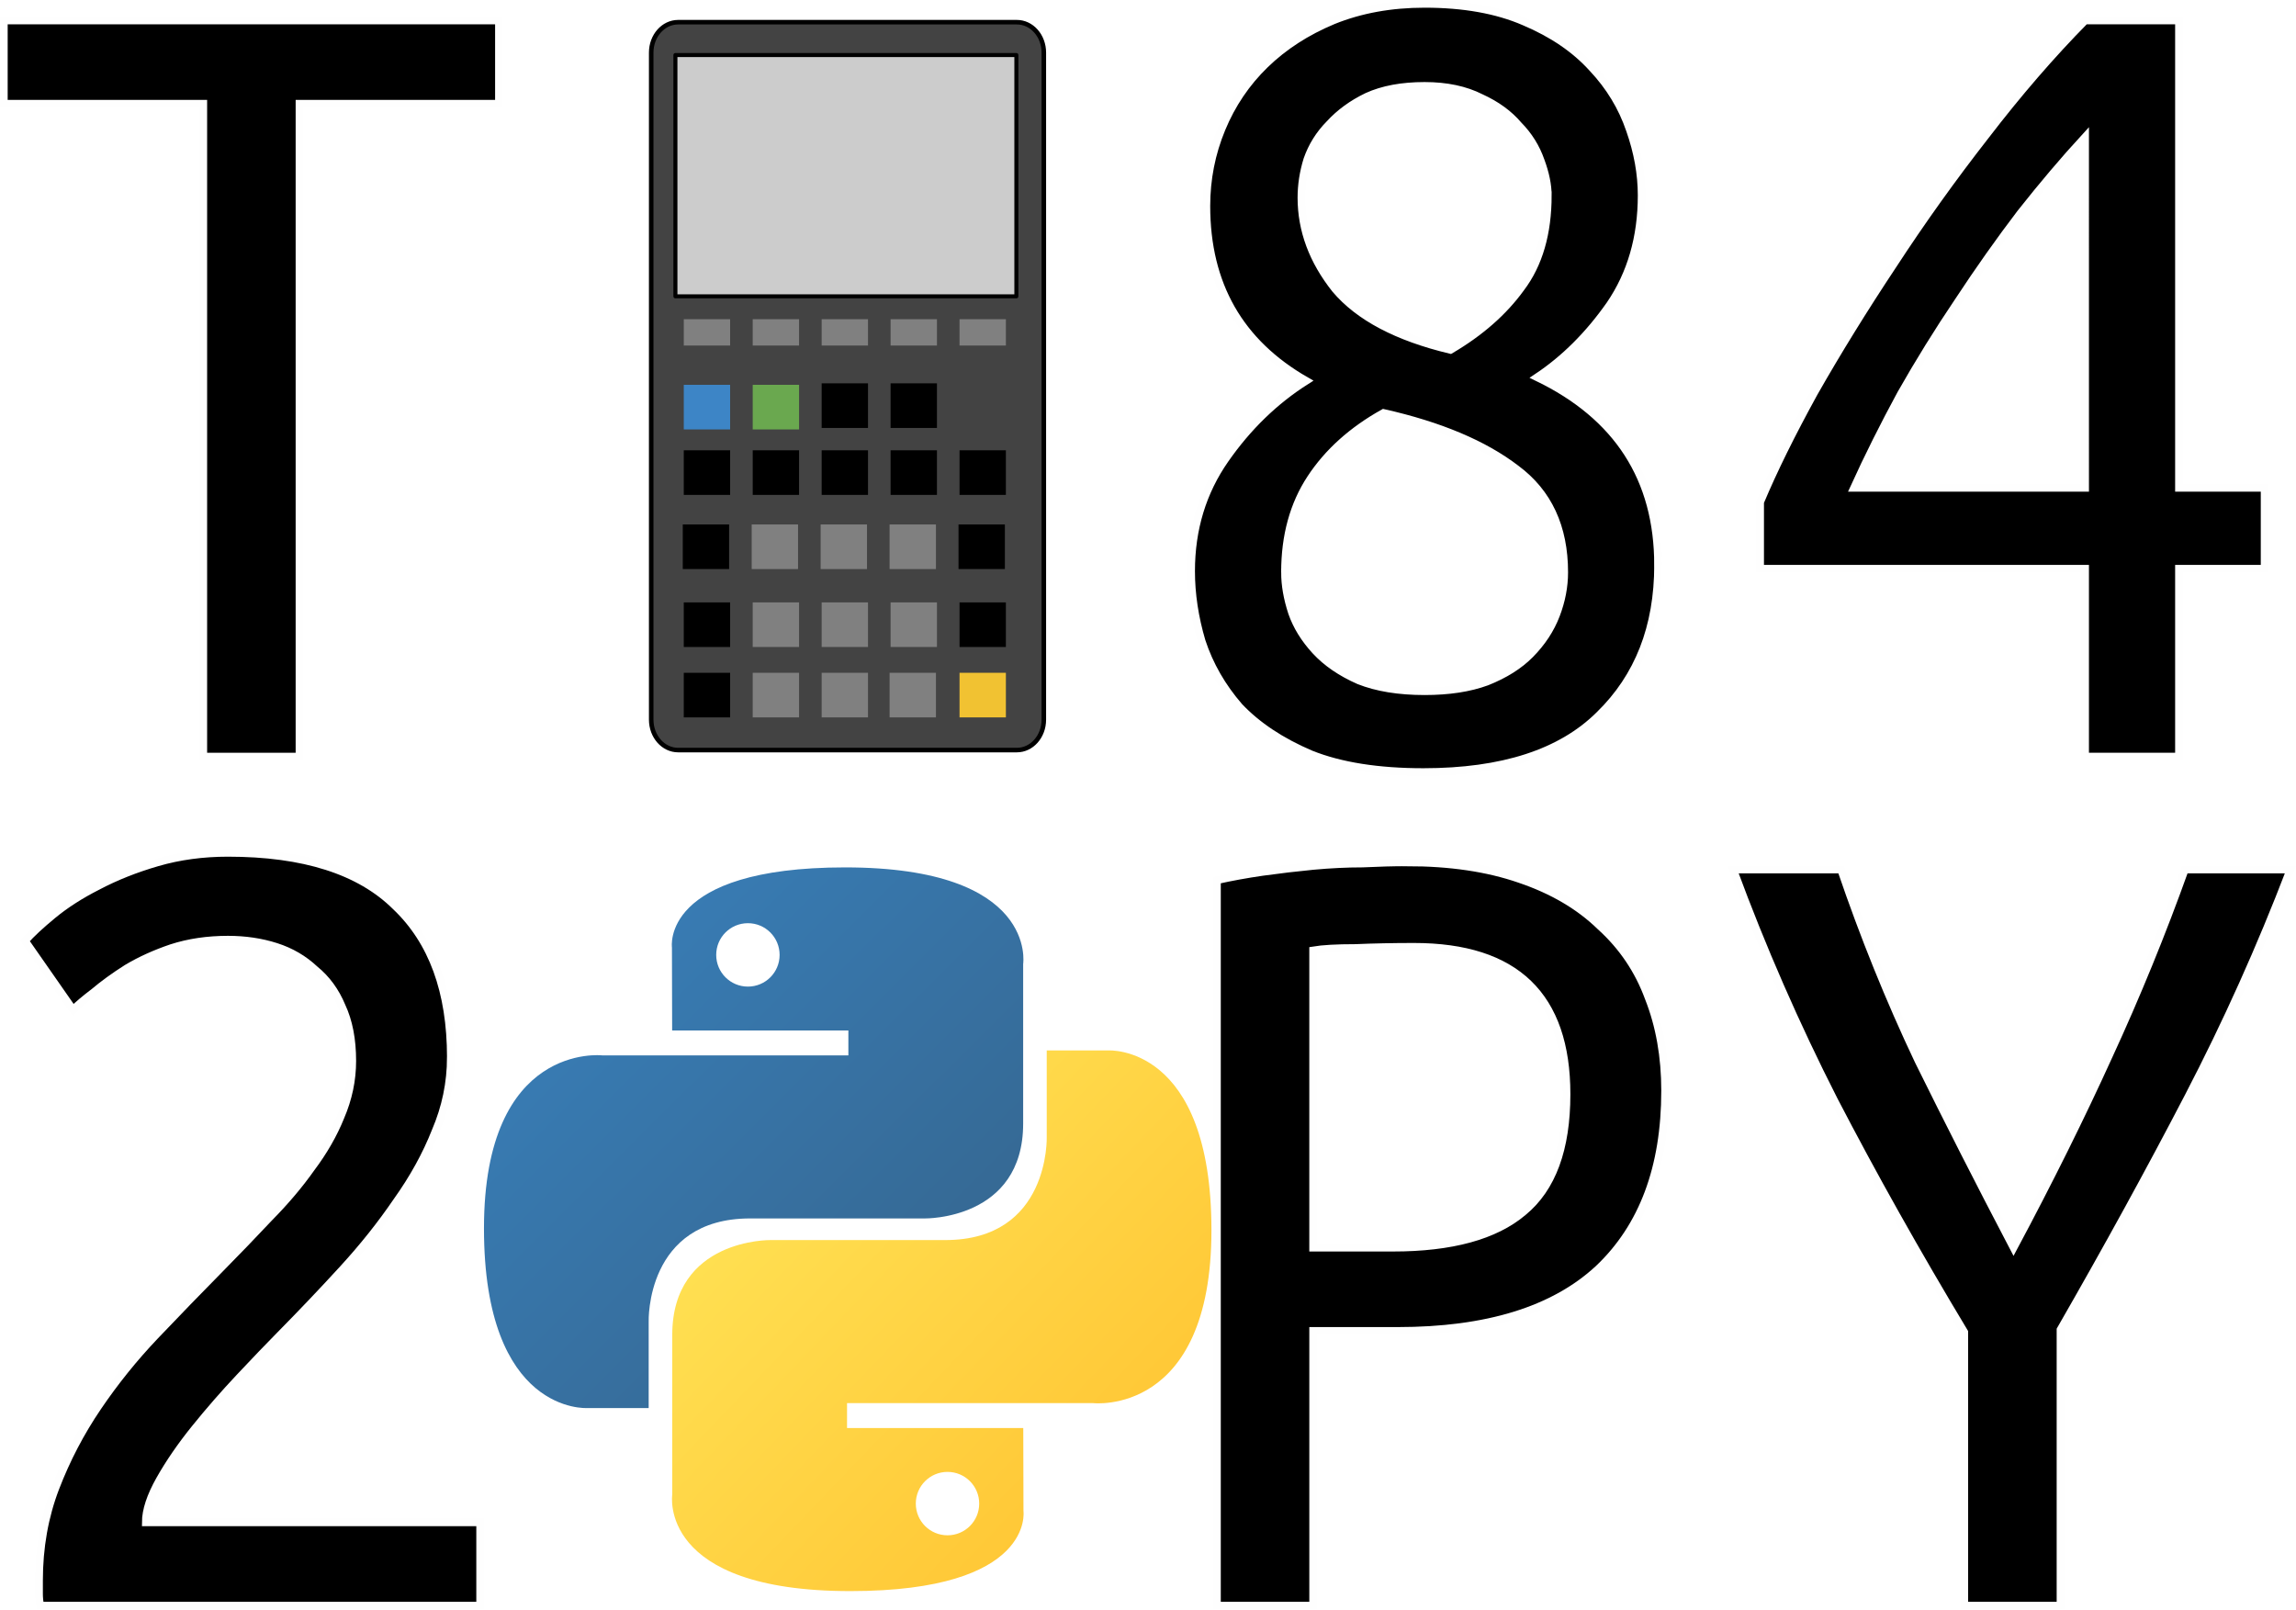
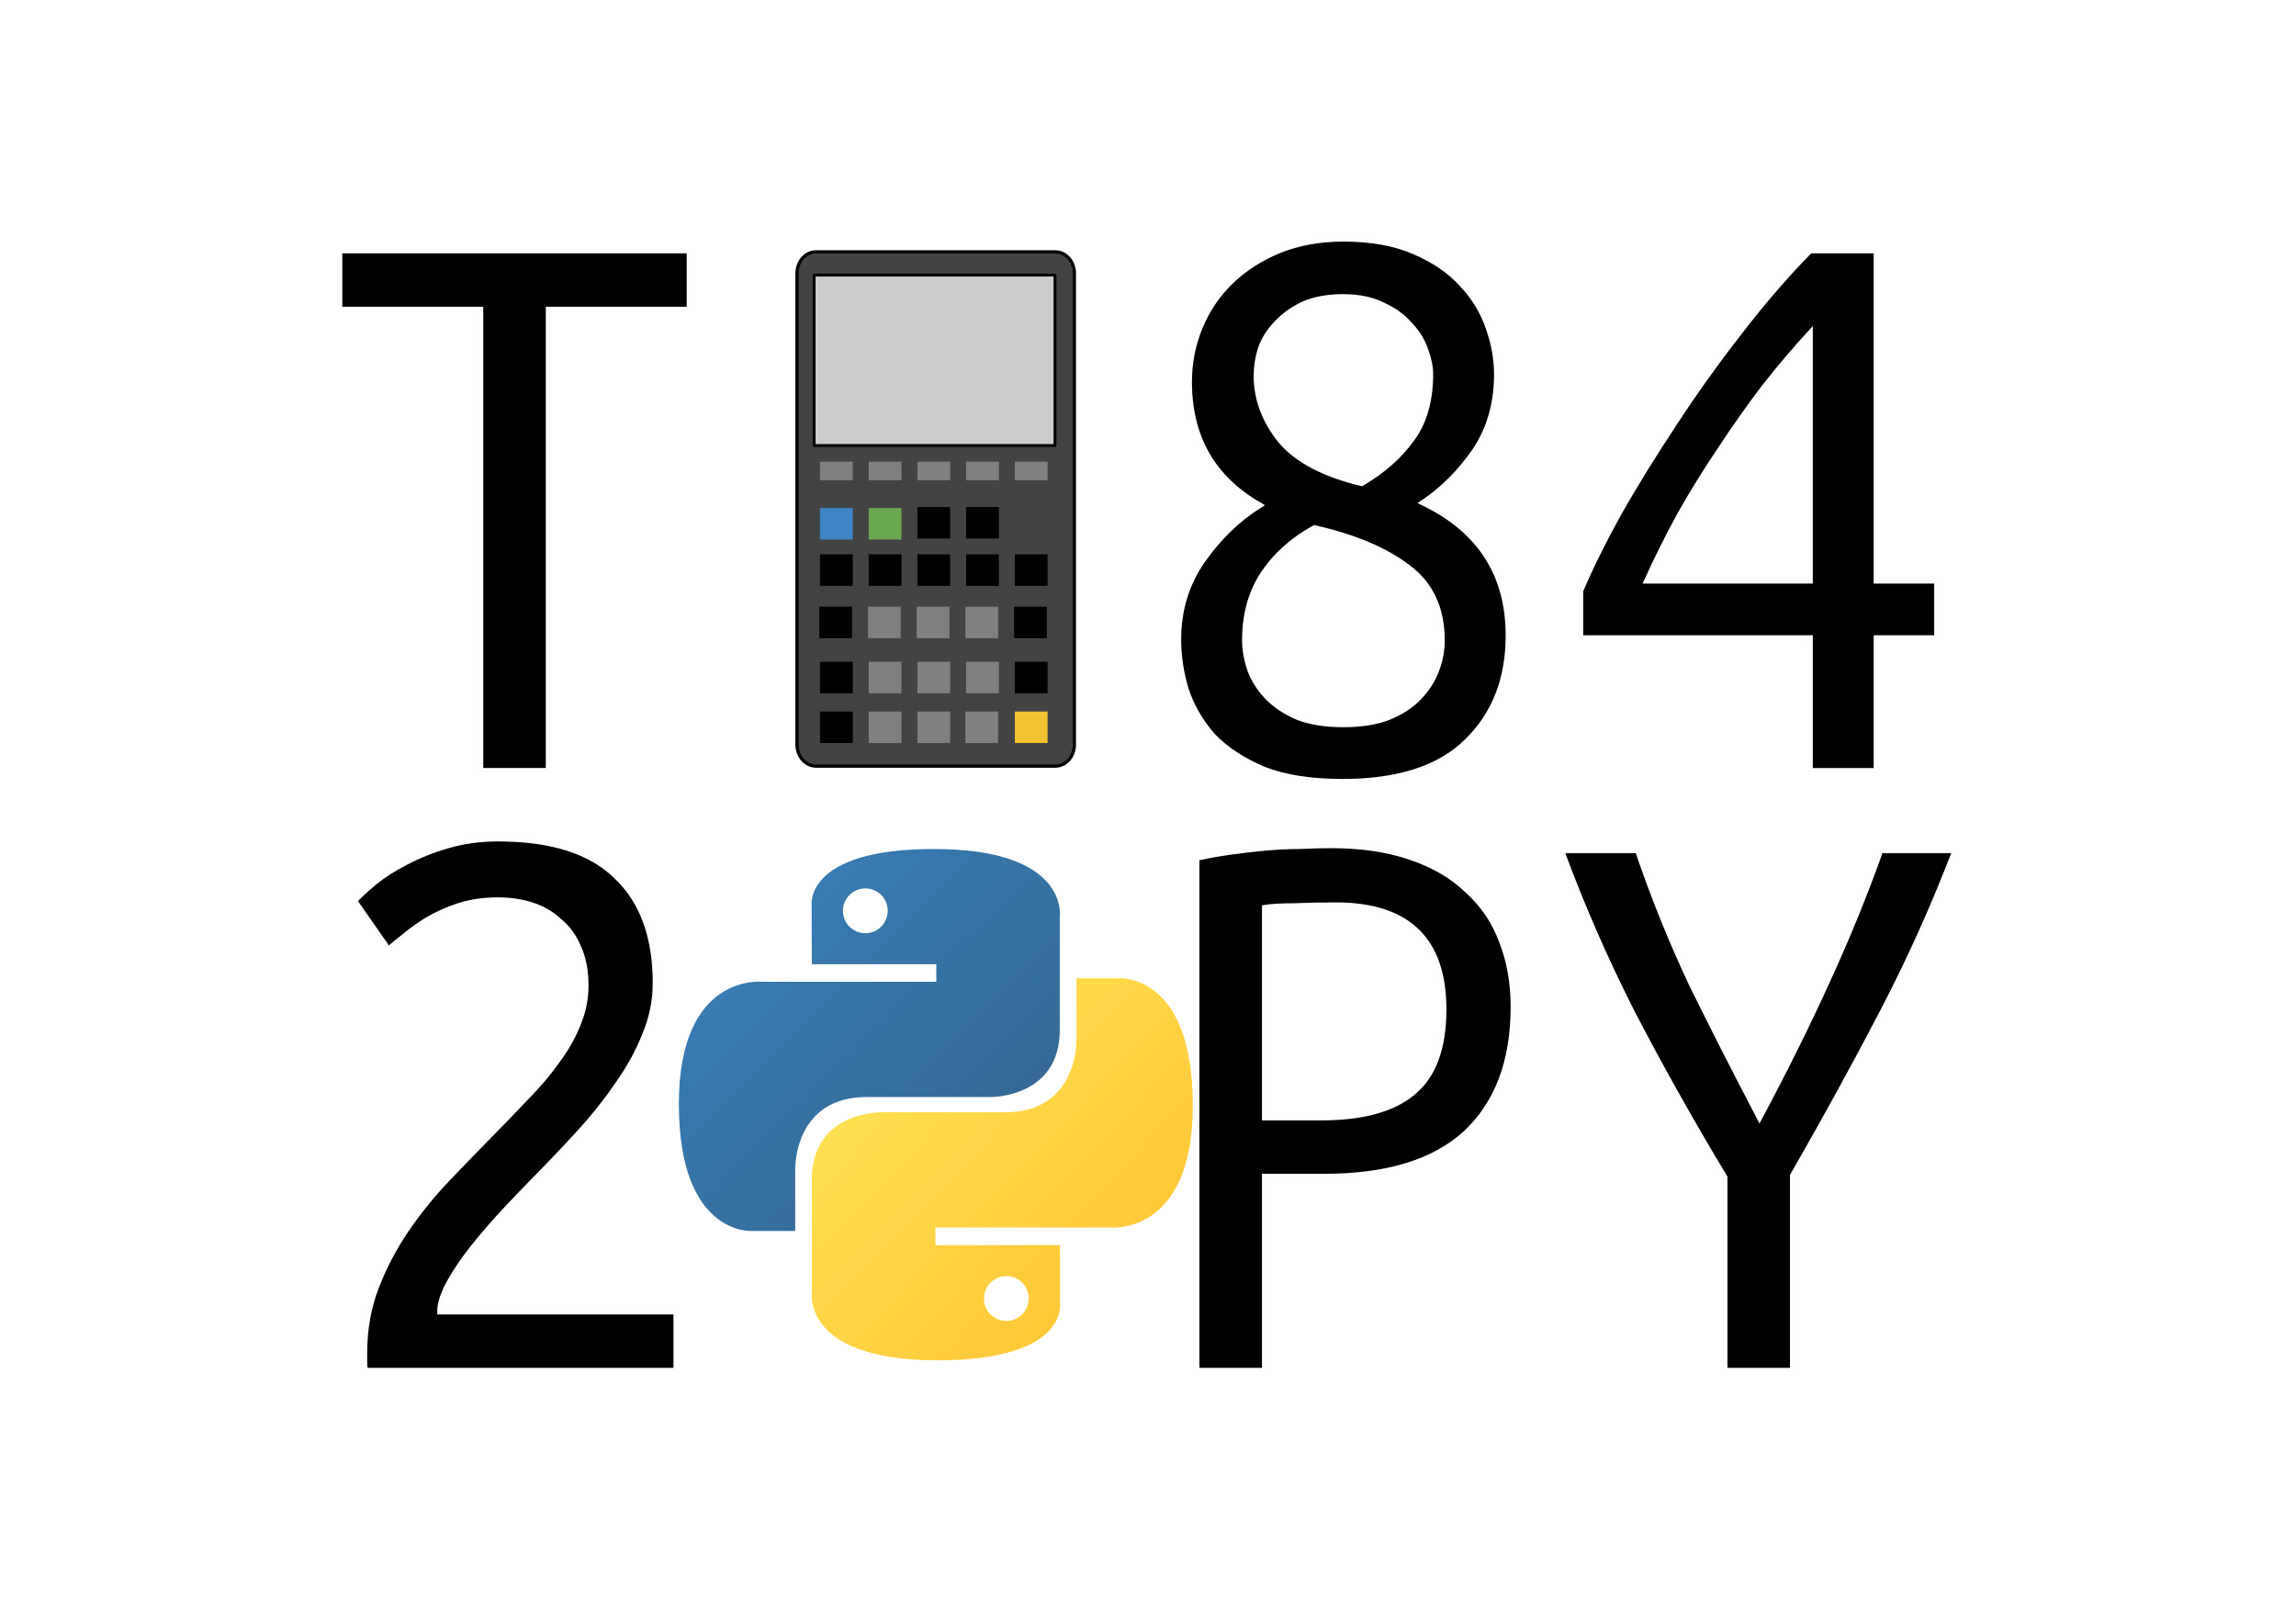
<svg xmlns="http://www.w3.org/2000/svg" xmlns:xlink="http://www.w3.org/1999/xlink" width="262.495mm" height="184mm" viewBox="0 0 262.495 184" version="1.1" id="svg84">
  <defs id="defs81">
    <linearGradient id="linearGradient11301">
      <stop id="stop11303" offset="0" style="stop-color:#ffe052;stop-opacity:1" />
      <stop id="stop11305" offset="1" style="stop-color:#ffc331;stop-opacity:1" />
    </linearGradient>
    <linearGradient gradientUnits="userSpaceOnUse" y2="168.101" x2="147.777" y1="111.921" x1="89.137" id="linearGradient11307" xlink:href="#linearGradient11301" />
    <linearGradient id="linearGradient9515">
      <stop id="stop9517" offset="0" style="stop-color:#387eb8;stop-opacity:1" />
      <stop id="stop9519" offset="1" style="stop-color:#366994;stop-opacity:1" />
    </linearGradient>
    <linearGradient gradientUnits="userSpaceOnUse" y2="131.853" x2="110.149" y1="77.07" x1="55.549" id="linearGradient9521" xlink:href="#linearGradient9515" />
  </defs>
  <g id="layer1" transform="translate(0.2658685,-5.412052)">
-     <path d="M 56.776,7.754 V 17.271 H 33.974 V 91.909 H 22.975 V 17.271 H 0.173 V 7.754 Z" id="path28000" style="font-size:153.942px;line-height:1.25;font-family:'Ubuntu Mono';-inkscape-font-specification:'Ubuntu Mono';stroke:#fefefe;stroke-width:0.877;stroke-miterlimit:4;stroke-dasharray:none" />
-     <path d="m 189.296,70.021 q 0,10.604 -6.707,17.13 -6.572,6.526 -20.12,6.526 -7.78,0 -12.877,-2.039 -5.097,-2.175 -8.182,-5.438 -2.951,-3.399 -4.292,-7.477 -1.207,-4.079 -1.207,-8.021 0,-7.206 3.89,-12.78 3.89,-5.574 9.255,-8.973 -11.401,-6.526 -11.401,-19.985 0,-4.622 1.744,-8.837 1.744,-4.215 4.963,-7.341 3.219,-3.127 7.78,-5.03 4.695,-1.903 10.462,-1.903 6.707,0 11.401,2.039 4.829,2.039 7.78,5.302 2.951,3.127 4.292,7.07 1.341,3.807 1.341,7.477 0,7.206 -3.622,12.508 -3.622,5.166 -8.316,8.293 13.815,6.662 13.815,21.481 z m -42.653,0.816 q 0,2.175 0.805,4.622 0.805,2.311 2.683,4.351 1.878,2.039 4.963,3.399 3.085,1.224 7.511,1.224 4.158,0 7.109,-1.088 3.085,-1.224 4.963,-3.127 2.012,-2.039 2.951,-4.486 0.939,-2.447 0.939,-4.894 0,-7.749 -5.499,-11.828 -5.499,-4.215 -15.157,-6.39 -5.365,2.991 -8.316,7.477 -2.951,4.486 -2.951,10.74 z m 30.045,-43.097 q 0,-1.767 -0.805,-3.943 -0.805,-2.311 -2.548,-4.079 -1.61,-1.903 -4.292,-3.127 -2.683,-1.36 -6.438,-1.36 -3.89,0 -6.572,1.224 -2.548,1.224 -4.292,3.127 -1.744,1.767 -2.548,4.079 -0.671,2.175 -0.671,4.351 0,5.574 3.89,10.468 4.024,4.758 13.145,6.934 5.097,-2.991 8.048,-7.07 3.085,-4.079 3.085,-10.604 z" id="path28002" style="font-size:153.942px;line-height:1.25;font-family:'Ubuntu Mono';-inkscape-font-specification:'Ubuntu Mono';stroke:#fefefe;stroke-width:0.877;stroke-miterlimit:4;stroke-dasharray:none" />
-     <path d="m 200.965,62.815 q 2.28,-5.438 6.17,-12.508 4.024,-7.07 8.987,-14.547 4.963,-7.613 10.596,-14.819 5.633,-7.341 11.401,-13.188 h 10.73 V 61.184 h 9.792 v 9.245 h -9.792 V 91.909 H 238.119 V 70.429 H 200.965 Z m 37.154,-41.738 q -3.622,3.943 -7.377,8.701 -3.622,4.758 -7.109,10.061 -3.487,5.166 -6.572,10.604 -2.951,5.438 -5.365,10.74 h 26.424 z" id="path28004" style="font-size:153.942px;line-height:1.25;font-family:'Ubuntu Mono';-inkscape-font-specification:'Ubuntu Mono';stroke:#fefefe;stroke-width:0.877;stroke-miterlimit:4;stroke-dasharray:none" />
-     <path d="m 51.276,126.299 q 0,4.351 -1.744,8.429 -1.61,4.079 -4.426,8.021 -2.683,3.943 -6.17,7.749 -3.487,3.807 -7.109,7.477 -2.012,2.039 -4.695,4.894 -2.683,2.855 -5.097,5.846 -2.414,2.991 -4.024,5.846 -1.61,2.855 -1.61,4.894 h 38.227 v 9.517 H 4.331 q -0.134,-0.68 -0.134,-1.36 0,-0.816 0,-1.495 0,-5.71 1.878,-10.604 1.878,-4.894 4.829,-9.245 2.951,-4.351 6.572,-8.157 3.756,-3.943 7.377,-7.613 2.951,-2.991 5.633,-5.846 2.817,-2.855 4.829,-5.71 2.146,-2.855 3.353,-5.846 1.341,-3.127 1.341,-6.39 0,-3.671 -1.207,-6.254 -1.073,-2.583 -3.085,-4.215 -1.878,-1.767 -4.426,-2.583 -2.548,-0.816 -5.499,-0.816 -3.487,0 -6.438,0.952 -2.817,0.952 -5.097,2.311 -2.146,1.36 -3.756,2.719 -1.61,1.224 -2.414,2.039 l -5.499,-7.885 q 1.073,-1.224 3.219,-2.991 2.146,-1.767 5.097,-3.263 3.085,-1.631 6.841,-2.719 3.756,-1.088 8.048,-1.088 13.011,0 19.181,6.118 6.304,5.982 6.304,17.266 z" id="path28006" style="font-size:153.942px;line-height:1.25;font-family:'Ubuntu Mono';-inkscape-font-specification:'Ubuntu Mono';stroke:#fefefe;stroke-width:0.877;stroke-miterlimit:4;stroke-dasharray:none" />
-     <path d="m 160.592,104.002 q 7.377,0 12.877,1.903 5.633,1.903 9.255,5.438 3.756,3.399 5.499,8.157 1.878,4.758 1.878,10.604 0,13.188 -7.645,20.393 -7.645,7.07 -22.936,7.07 h -9.657 v 31.405 h -10.999 v -82.932 q 2.414,-0.544 5.231,-0.952 2.951,-0.408 5.768,-0.68 2.951,-0.272 5.633,-0.272 2.817,-0.136 5.097,-0.136 z m 0.805,9.653 q -3.487,0 -6.707,0.136 -3.219,0 -4.829,0.272 v 33.988 h 9.121 q 10.06,0 14.888,-4.079 4.963,-4.079 4.963,-13.459 0,-16.858 -17.437,-16.858 z" id="path28008" style="font-size:153.942px;line-height:1.25;font-family:'Ubuntu Mono';-inkscape-font-specification:'Ubuntu Mono';stroke:#fefefe;stroke-width:0.877;stroke-miterlimit:4;stroke-dasharray:none" />
-     <path d="m 224.304,188.973 v -31.269 q -8.182,-13.595 -14.888,-26.511 -6.572,-12.916 -11.535,-26.375 h 12.34 q 3.89,11.42 8.853,21.889 5.097,10.332 10.865,21.345 6.17,-11.556 10.865,-21.889 4.829,-10.468 8.718,-21.345 h 12.072 q -5.097,13.323 -11.669,25.967 -6.572,12.644 -14.62,26.647 v 31.541 z" id="path28010" style="font-size:153.942px;line-height:1.25;font-family:'Ubuntu Mono';-inkscape-font-specification:'Ubuntu Mono';stroke:#fefefe;stroke-width:0.877;stroke-miterlimit:4;stroke-dasharray:none" />
-     <g style="fill:none;stroke:none;stroke-linecap:square;stroke-miterlimit:10" id="g9499" transform="matrix(0.1378085,0,0,0.1378085,72.18121,6.303544)">
+     <path d="m 78.554,34.067 v 6.724 H 62.443 V 93.524 H 54.673 V 40.79 H 38.562 v -6.724 z" id="path28000" style="font-size:153.942px;line-height:1.25;font-family:'Ubuntu Mono';-inkscape-font-specification:'Ubuntu Mono';stroke:#fefefe;stroke-width:0.62;stroke-miterlimit:4;stroke-dasharray:none" />
+     <path d="m 172.182,78.06 q 0,7.492 -4.738,12.103 -4.644,4.611 -14.215,4.611 -5.496,0 -9.098,-1.441 -3.601,-1.537 -5.781,-3.842 -2.085,-2.401 -3.033,-5.283 -0.853,-2.882 -0.853,-5.667 0,-5.091 2.748,-9.029 2.748,-3.938 6.539,-6.34 -8.055,-4.611 -8.055,-14.12 0,-3.266 1.232,-6.244 1.232,-2.978 3.506,-5.187 2.274,-2.209 5.496,-3.554 3.317,-1.345 7.392,-1.345 4.738,0 8.055,1.441 3.412,1.441 5.496,3.746 2.085,2.209 3.032,4.995 0.948,2.69 0.948,5.283 0,5.091 -2.559,8.837 -2.559,3.65 -5.875,5.859 9.761,4.707 9.761,15.177 z m -30.136,0.576 q 0,1.537 0.569,3.266 0.569,1.633 1.895,3.074 1.327,1.441 3.506,2.401 2.18,0.864 5.307,0.864 2.938,0 5.022,-0.768 2.18,-0.864 3.506,-2.209 1.422,-1.441 2.085,-3.17 0.663,-1.729 0.663,-3.458 0,-5.475 -3.885,-8.357 -3.885,-2.978 -10.708,-4.515 -3.791,2.113 -5.876,5.283 -2.085,3.17 -2.085,7.588 z m 21.228,-30.449 q 0,-1.249 -0.569,-2.786 -0.569,-1.633 -1.801,-2.882 -1.137,-1.345 -3.033,-2.209 -1.895,-0.961 -4.549,-0.961 -2.748,0 -4.644,0.864 -1.801,0.864 -3.032,2.209 -1.232,1.249 -1.801,2.882 -0.474,1.537 -0.474,3.074 0,3.938 2.748,7.396 2.843,3.362 9.287,4.899 3.601,-2.113 5.686,-4.995 2.18,-2.882 2.18,-7.492 z" id="path28002" style="font-size:153.942px;line-height:1.25;font-family:'Ubuntu Mono';-inkscape-font-specification:'Ubuntu Mono';stroke:#fefefe;stroke-width:0.62;stroke-miterlimit:4;stroke-dasharray:none" />
+     <path d="m 180.426,72.969 q 1.611,-3.842 4.359,-8.837 2.843,-4.995 6.349,-10.278 3.506,-5.379 7.487,-10.47 3.98,-5.187 8.055,-9.317 h 7.581 v 37.749 h 6.918 v 6.532 h -6.918 v 15.177 h -7.581 V 78.348 h -26.25 z m 26.25,-29.489 q -2.559,2.786 -5.212,6.147 -2.559,3.362 -5.023,7.108 -2.464,3.65 -4.644,7.492 -2.085,3.842 -3.791,7.588 h 18.669 z" id="path28004" style="font-size:153.942px;line-height:1.25;font-family:'Ubuntu Mono';-inkscape-font-specification:'Ubuntu Mono';stroke:#fefefe;stroke-width:0.62;stroke-miterlimit:4;stroke-dasharray:none" />
+     <path d="m 74.668,117.821 q 0,3.074 -1.232,5.955 -1.137,2.882 -3.127,5.667 -1.895,2.786 -4.359,5.475 -2.464,2.69 -5.023,5.283 -1.422,1.441 -3.317,3.458 -1.895,2.017 -3.601,4.13 -1.706,2.113 -2.843,4.13 -1.137,2.017 -1.137,3.458 h 27.008 v 6.724 H 41.5 q -0.095,-0.48 -0.095,-0.961 0,-0.576 0,-1.057 0,-4.034 1.327,-7.492 1.327,-3.458 3.412,-6.532 2.085,-3.074 4.644,-5.763 2.653,-2.786 5.212,-5.379 2.085,-2.113 3.98,-4.13 1.99,-2.017 3.412,-4.034 1.516,-2.017 2.369,-4.13 0.948,-2.209 0.948,-4.515 0,-2.593 -0.853,-4.418 -0.758,-1.825 -2.18,-2.978 -1.327,-1.249 -3.127,-1.825 -1.801,-0.576 -3.885,-0.576 -2.464,0 -4.549,0.672 -1.99,0.672 -3.601,1.633 -1.516,0.961 -2.653,1.921 -1.137,0.865 -1.706,1.441 l -3.885,-5.571 q 0.758,-0.864 2.274,-2.113 1.516,-1.249 3.601,-2.305 2.18,-1.153 4.833,-1.921 2.653,-0.768 5.686,-0.768 9.192,0 13.552,4.322 4.454,4.226 4.454,12.199 z" id="path28006" style="font-size:153.942px;line-height:1.25;font-family:'Ubuntu Mono';-inkscape-font-specification:'Ubuntu Mono';stroke:#fefefe;stroke-width:0.62;stroke-miterlimit:4;stroke-dasharray:none" />
+     <path d="m 151.902,102.068 q 5.212,0 9.097,1.345 3.98,1.345 6.539,3.842 2.653,2.401 3.885,5.763 1.327,3.362 1.327,7.492 0,9.317 -5.402,14.408 -5.402,4.995 -16.205,4.995 h -6.823 v 22.189 h -7.771 v -58.593 q 1.706,-0.384 3.696,-0.672 2.085,-0.288 4.075,-0.48 2.085,-0.192 3.98,-0.192 1.99,-0.096 3.601,-0.096 z m 0.569,6.82 q -2.464,0 -4.738,0.096 -2.274,0 -3.412,0.192 v 24.014 h 6.444 q 7.107,0 10.519,-2.882 3.506,-2.882 3.506,-9.509 0,-11.911 -12.32,-11.911 z" id="path28008" style="font-size:153.942px;line-height:1.25;font-family:'Ubuntu Mono';-inkscape-font-specification:'Ubuntu Mono';stroke:#fefefe;stroke-width:0.62;stroke-miterlimit:4;stroke-dasharray:none" />
+     <path d="M 196.916,162.102 V 140.01 q -5.781,-9.605 -10.519,-18.731 -4.644,-9.125 -8.15,-18.635 h 8.719 q 2.748,8.069 6.254,15.465 3.601,7.3 7.676,15.081 4.359,-8.165 7.676,-15.465 3.412,-7.396 6.16,-15.081 h 8.529 q -3.601,9.413 -8.245,18.346 -4.644,8.933 -10.329,18.827 v 22.285 z" id="path28010" style="font-size:153.942px;line-height:1.25;font-family:'Ubuntu Mono';-inkscape-font-specification:'Ubuntu Mono';stroke:#fefefe;stroke-width:0.62;stroke-miterlimit:4;stroke-dasharray:none" />
+     <g style="fill:none;stroke:none;stroke-linecap:square;stroke-miterlimit:10" id="g9499" transform="matrix(0.09736467,0,0,0.09736467,89.4379,33.04191)">
      <g clip-path="url(#p.0)" id="g284">
        <path fill="#000000" fill-opacity="0" d="M 0,0 H 355.113 V 631.719 H 0 Z" fill-rule="nonzero" id="path218" style="stroke-width:0.941" />
        <path fill="#434343" d="m 14.539,37.151 v 0 c 0,-13.924 10.001,-25.212 22.338,-25.212 H 317.92 c 5.924,0 11.606,2.656 15.795,7.384 4.189,4.728 6.543,11.141 6.543,17.827 V 590.571 c 0,13.924 -10.001,25.211 -22.338,25.211 H 36.877 c -12.337,0 -22.338,-11.288 -22.338,-25.211 z" fill-rule="nonzero" id="path220" style="stroke-width:0.941" />
        <path fill="#000000" d="m 213.136,258.343 h 38.452 v 21.839 h -38.452 z" fill-rule="nonzero" id="path244-7-5-1" style="fill:#808080;stroke-width:0.723" />
        <path fill="#000000" d="m 270.329,258.343 h 38.452 v 21.839 H 270.329 Z" fill-rule="nonzero" id="path244-7-5-1-2" style="fill:#808080;stroke-width:0.723" />
        <path fill="#000000" d="m 155.944,258.343 h 38.452 v 21.839 h -38.452 z" fill-rule="nonzero" id="path244-7-5-9" style="fill:#808080;stroke-width:0.723" />
        <path stroke="#000000" stroke-width="3.765" stroke-linejoin="round" stroke-linecap="butt" d="m 14.539,37.151 v 0 c 0,-13.924 10.001,-25.212 22.338,-25.212 H 317.92 c 5.924,0 11.606,2.656 15.795,7.384 4.189,4.728 6.543,11.141 6.543,17.827 V 590.571 c 0,13.924 -10.001,25.211 -22.338,25.211 H 36.877 c -12.337,0 -22.338,-11.288 -22.338,-25.211 z" fill-rule="nonzero" id="path222" />
        <path fill="#cccccc" d="M 34.619,39.198 H 317.48 V 239.353 H 34.619 Z" fill-rule="nonzero" id="path224" style="stroke-width:0.835" />
        <path stroke="#000000" stroke-width="3.342" stroke-linejoin="round" stroke-linecap="butt" d="M 34.619,39.198 H 317.48 V 239.353 H 34.619 Z" fill-rule="nonzero" id="path226" />
        <path fill="#000000" d="m 41.56,367.085 h 38.452 v 36.999 H 41.56 Z" fill-rule="nonzero" id="path228" style="stroke-width:0.941" />
        <path fill="#000000" d="m 98.752,367.085 h 38.452 v 36.999 H 98.752 Z" fill-rule="nonzero" id="path230" style="stroke-width:0.941" />
        <path fill="#000000" d="m 155.944,367.085 h 38.452 v 36.999 h -38.452 z" fill-rule="nonzero" id="path232" style="stroke-width:0.941" />
        <path fill="#000000" d="m 213.136,367.085 h 38.452 v 36.999 h -38.452 z" fill-rule="nonzero" id="path234" style="stroke-width:0.941" />
        <path fill="#000000" d="m 270.329,367.085 h 38.452 v 36.999 H 270.329 Z" fill-rule="nonzero" id="path236" style="stroke-width:0.941" />
        <path fill="#f1c232" d="m 270.329,551.669 h 38.452 v 36.999 H 270.329 Z" fill-rule="nonzero" id="path238" style="stroke-width:0.941" />
        <path fill="#000000" d="m 155.944,311.544 h 38.452 v 36.999 h -38.452 z" fill-rule="nonzero" id="path240" style="stroke-width:0.941" />
        <path fill="#000000" d="M 40.722,428.611 H 79.174 v 36.999 H 40.722 Z" fill-rule="nonzero" id="path242" style="stroke-width:0.941" />
        <path fill="#000000" d="m 97.914,428.611 h 38.452 v 36.999 H 97.914 Z" fill-rule="nonzero" id="path244" style="fill:#808080;stroke-width:0.941" />
        <path fill="#000000" d="m 41.56,258.343 h 38.452 v 21.839 H 41.56 Z" fill-rule="nonzero" id="path244-7" style="fill:#808080;stroke-width:0.723" />
        <path fill="#000000" d="m 98.752,258.343 h 38.452 v 21.839 H 98.752 Z" fill-rule="nonzero" id="path244-7-5" style="fill:#808080;stroke-width:0.723" />
        <path fill="#000000" d="m 155.106,428.611 h 38.452 v 36.999 h -38.452 z" fill-rule="nonzero" id="path246" style="fill:#808080;stroke-width:0.941" />
        <path fill="#000000" d="m 212.298,428.611 h 38.452 v 36.999 h -38.452 z" fill-rule="nonzero" id="path248" style="fill:#808080;stroke-width:0.941" />
        <path fill="#000000" d="m 269.49,428.611 h 38.452 v 36.999 h -38.452 z" fill-rule="nonzero" id="path250" style="stroke-width:0.941" />
        <path fill="#000000" d="m 41.56,493.269 h 38.452 v 36.999 H 41.56 Z" fill-rule="nonzero" id="path252" style="stroke-width:0.941" />
        <path fill="#000000" d="m 98.752,493.269 h 38.452 v 36.999 H 98.752 Z" fill-rule="nonzero" id="path254" style="fill:#808080;stroke-width:0.941" />
        <path fill="#000000" d="m 155.944,493.269 h 38.452 v 36.999 h -38.452 z" fill-rule="nonzero" id="path256" style="fill:#808080;stroke-width:0.941" />
        <path fill="#000000" d="m 155.944,551.669 h 38.452 v 36.999 h -38.452 z" fill-rule="nonzero" id="path256-3" style="fill:#808080;stroke-width:0.941" />
        <path fill="#000000" d="m 98.752,551.669 h 38.452 v 36.999 H 98.752 Z" fill-rule="nonzero" id="path256-6" style="fill:#808080;stroke-width:0.941" />
        <path fill="#000000" d="m 213.136,493.269 h 38.452 v 36.999 h -38.452 z" fill-rule="nonzero" id="path258" style="fill:#808080;stroke-width:0.941" />
        <path fill="#000000" d="m 270.329,493.269 h 38.452 v 36.999 H 270.329 Z" fill-rule="nonzero" id="path260" style="stroke-width:0.941" />
        <path fill="#6aa84f" d="m 98.752,312.782 h 38.452 v 36.999 H 98.752 Z" fill-rule="nonzero" id="path262" style="stroke-width:0.941" />
        <path fill="#3d85c6" d="m 41.56,312.782 h 38.452 v 36.999 H 41.56 Z" fill-rule="nonzero" id="path264" style="stroke-width:0.941" />
        <path fill="#000000" d="m 41.56,551.669 h 38.452 v 36.999 H 41.56 Z" fill-rule="nonzero" id="path266" style="stroke-width:0.941" />
        <path fill="#000000" d="m 212.304,551.669 h 38.452 v 36.999 h -38.452 z" fill-rule="nonzero" id="path268" style="fill:#808080;stroke-width:0.941" />
        <path fill="#000000" d="M 213.136,311.544 H 251.588 V 348.543 H 213.136 Z" fill-rule="nonzero" id="path270" style="stroke-width:0.941" />
        <path fill="#000000" fill-opacity="0" d="M 34.666,248.343 H 317.434" fill-rule="nonzero" id="path272" style="stroke-width:0.941" />
        <path fill="#000000" fill-opacity="0" d="m 101.713,38.667 0.833,253.896" fill-rule="nonzero" id="path276" style="stroke-width:0.941" />
        <path fill="#000000" fill-opacity="0" d="m 34.469,153.266 c 2.381,6.472 7.369,26.284 14.283,38.834 6.914,12.55 16.399,27.484 27.2,36.468 10.8,8.984 21.666,15.188 37.602,17.435 15.936,2.247 38.463,1.859 58.014,-3.953 19.55,-5.812 44.589,-19.421 59.288,-30.916 14.698,-11.495 21.919,-21.935 28.903,-38.054 6.983,-16.119 10.432,-41.484 12.997,-58.661 2.566,-17.176 1.998,-31.846 2.398,-44.398 0.4,-12.552 0,-25.764 0,-30.916" fill-rule="nonzero" id="path280" style="stroke-width:0.941" />
      </g>
    </g>
-     <g id="g1894" transform="matrix(0.7532003,0,0,0.7532003,21.21847,53.75876)">
+     <g id="g1894" transform="matrix(0.5321522,0,0,0.5321522,53.43161,66.57004)">
      <path style="color:#000000;display:inline;overflow:visible;visibility:visible;opacity:1;fill:url(#linearGradient9521);fill-opacity:1;fill-rule:nonzero;stroke:none;stroke-width:1;stroke-linecap:butt;stroke-linejoin:miter;stroke-miterlimit:4;stroke-dasharray:none;stroke-dashoffset:0;stroke-opacity:1;marker:none;marker-start:none;marker-mid:none;marker-end:none" d="M 99.75,67.469 C 71.718,67.469 73.469,79.625 73.469,79.625 L 73.5,92.219 h 26.75 V 96 H 62.875 c 0,0 -17.938,-2.034 -17.938,26.25 -2e-6,28.284 15.656,27.281 15.656,27.281 h 9.344 v -13.125 c 0,0 -0.504,-15.656 15.406,-15.656 15.91,0 26.531,0 26.531,0 0,0 14.906,0.241 14.906,-14.406 0,-14.647 0,-24.219 0,-24.219 0,-2e-6 2.263,-14.656 -27.031,-14.656 z M 85,75.938 c 2.661,-2e-6 4.812,2.151 4.812,4.812 2e-6,2.661 -2.151,4.812 -4.812,4.812 -2.661,2e-6 -4.812,-2.151 -4.812,-4.812 -2e-6,-2.661 2.151,-4.812 4.812,-4.812 z" id="path8615" />
      <path id="path8620" d="m 100.546,177.315 c 28.032,0 26.281,-12.156 26.281,-12.156 l -0.031,-12.594 h -26.75 v -3.781 h 37.375 c 0,0 17.938,2.034 17.938,-26.25 10e-6,-28.284 -15.656,-27.281 -15.656,-27.281 h -9.344 v 13.125 c 0,0 0.504,15.656 -15.406,15.656 -15.91,0 -26.531,0 -26.531,0 0,0 -14.906,-0.241 -14.906,14.406 0,14.647 0,24.219 0,24.219 0,0 -2.263,14.656 27.031,14.656 z m 14.75,-8.469 c -2.661,0 -4.812,-2.151 -4.812,-4.812 0,-2.661 2.151,-4.812 4.812,-4.812 2.661,0 4.812,2.151 4.812,4.812 1e-5,2.661 -2.151,4.812 -4.812,4.812 z" style="color:#000000;display:inline;overflow:visible;visibility:visible;opacity:1;fill:url(#linearGradient11307);fill-opacity:1;fill-rule:nonzero;stroke:none;stroke-width:1;stroke-linecap:butt;stroke-linejoin:miter;stroke-miterlimit:4;stroke-dasharray:none;stroke-dashoffset:0;stroke-opacity:1;marker:none;marker-start:none;marker-mid:none;marker-end:none" />
    </g>
  </g>
</svg>
